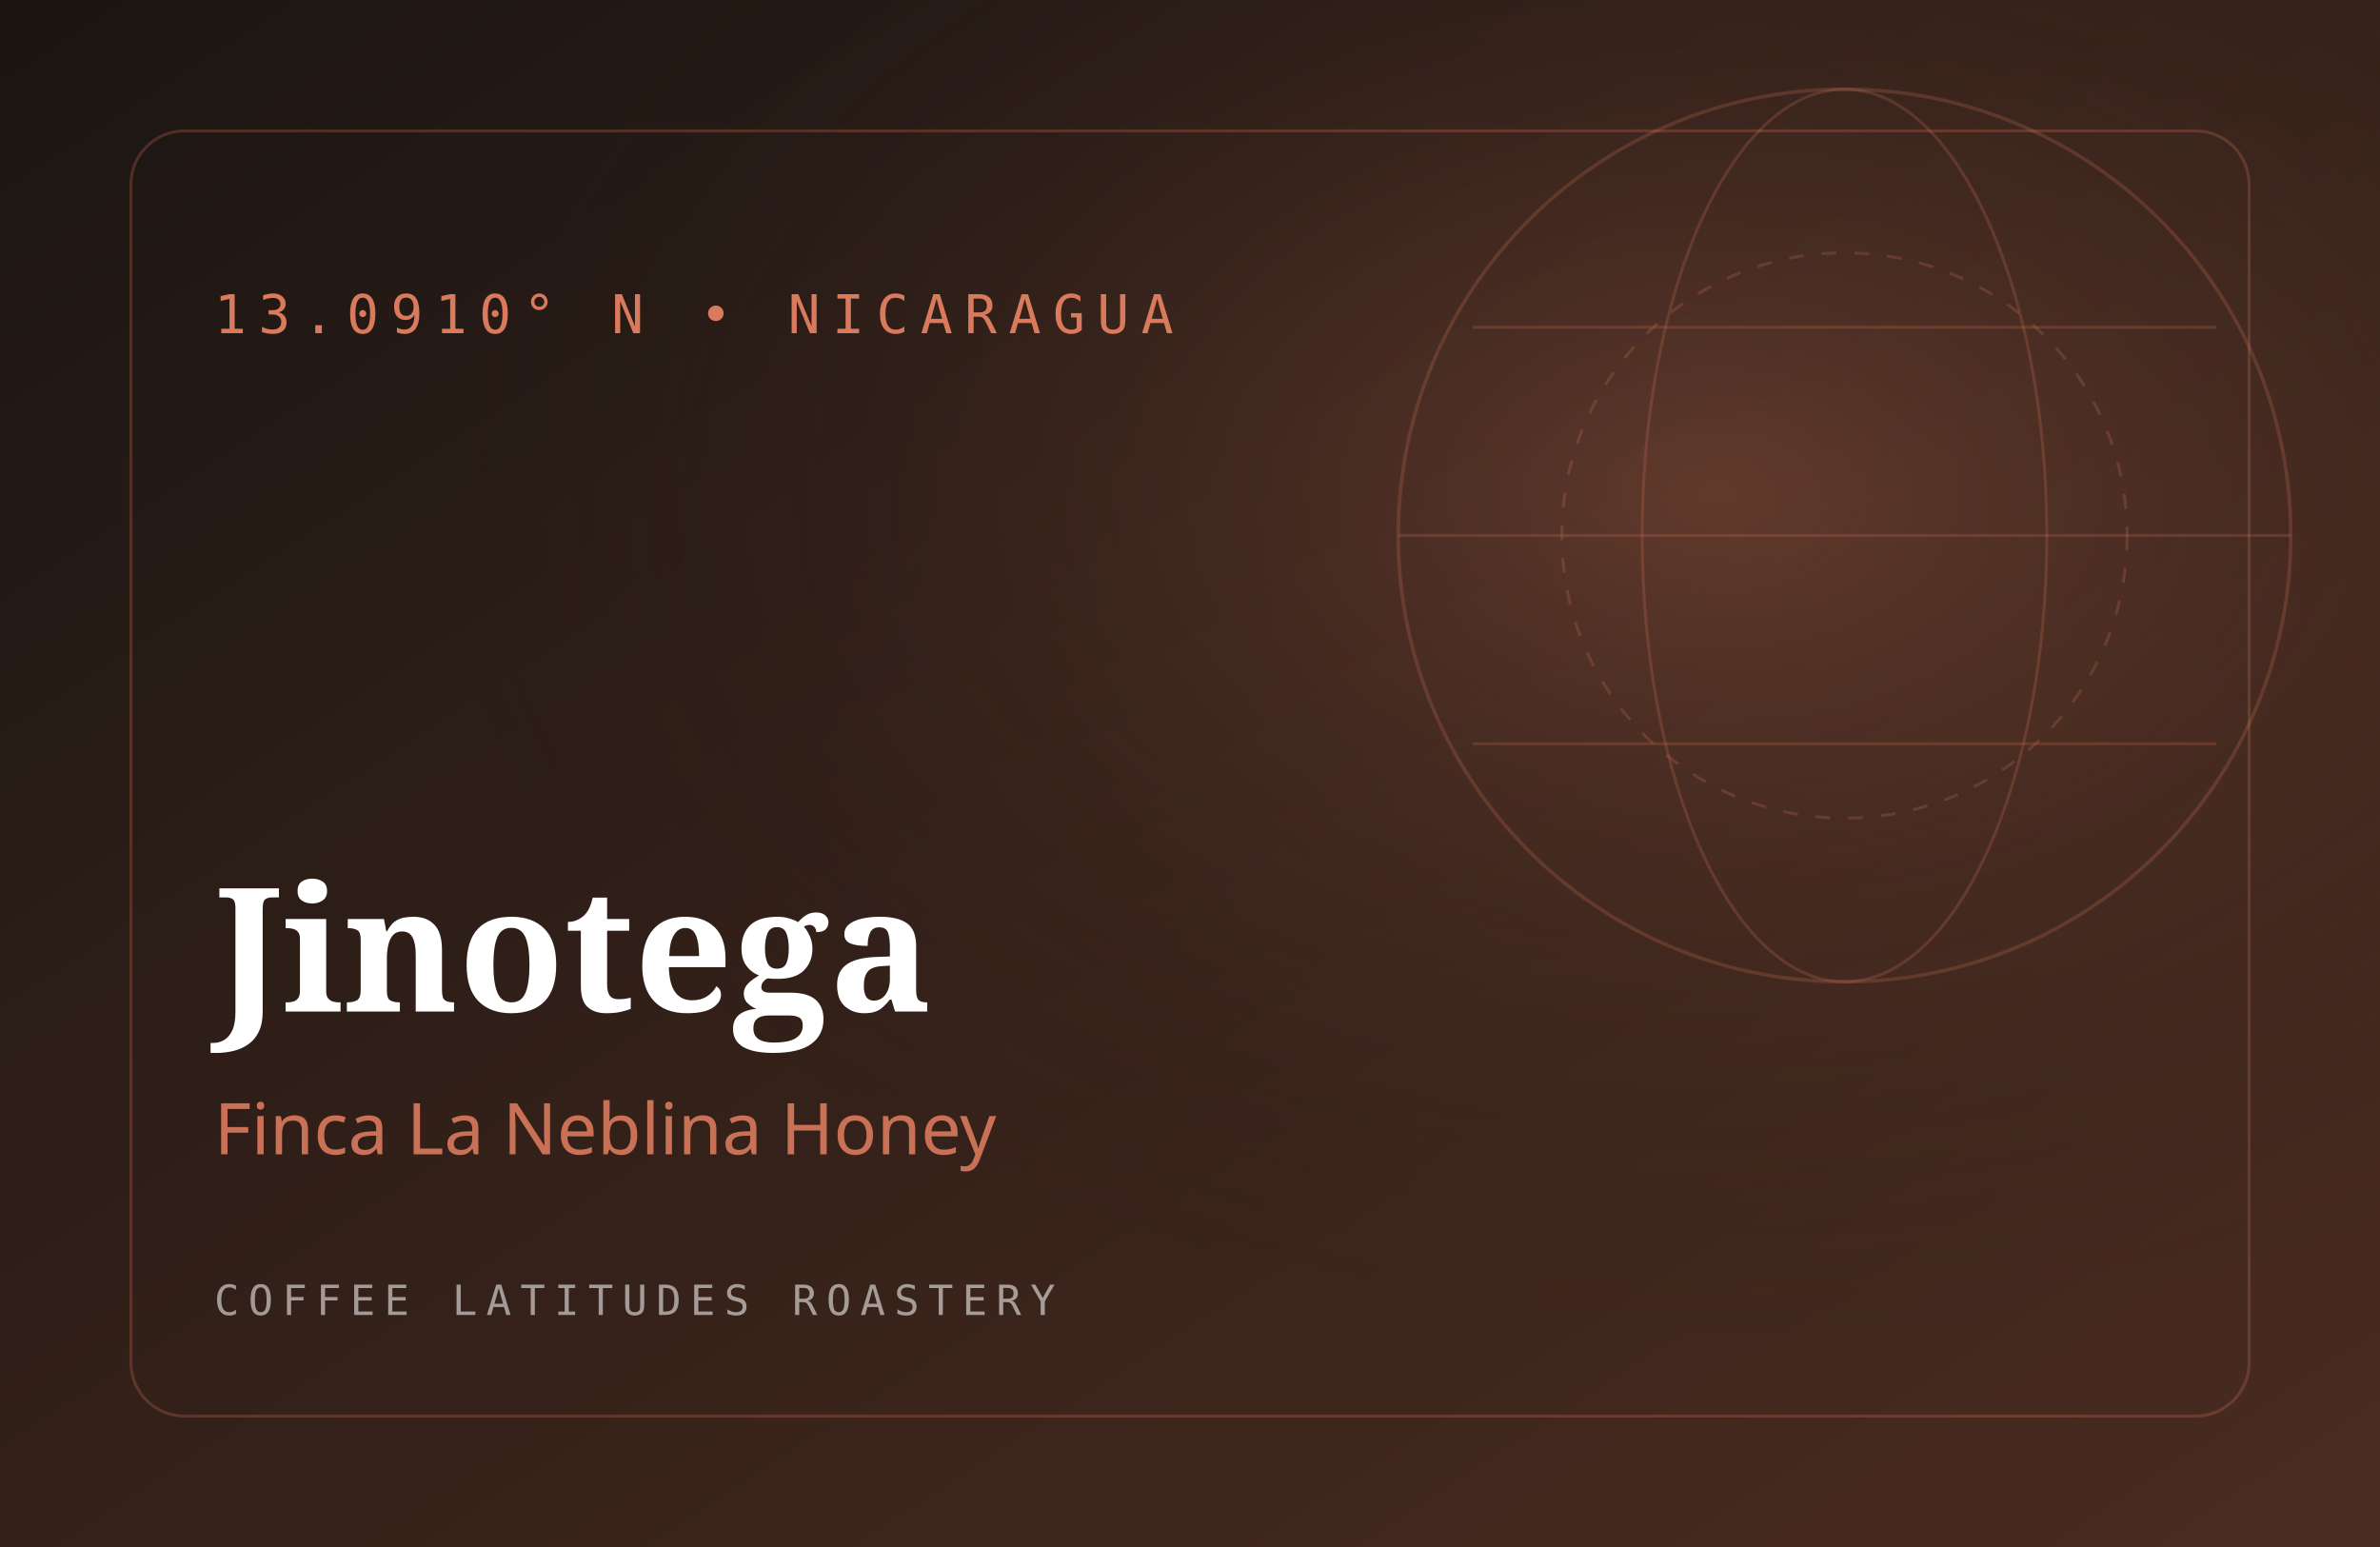
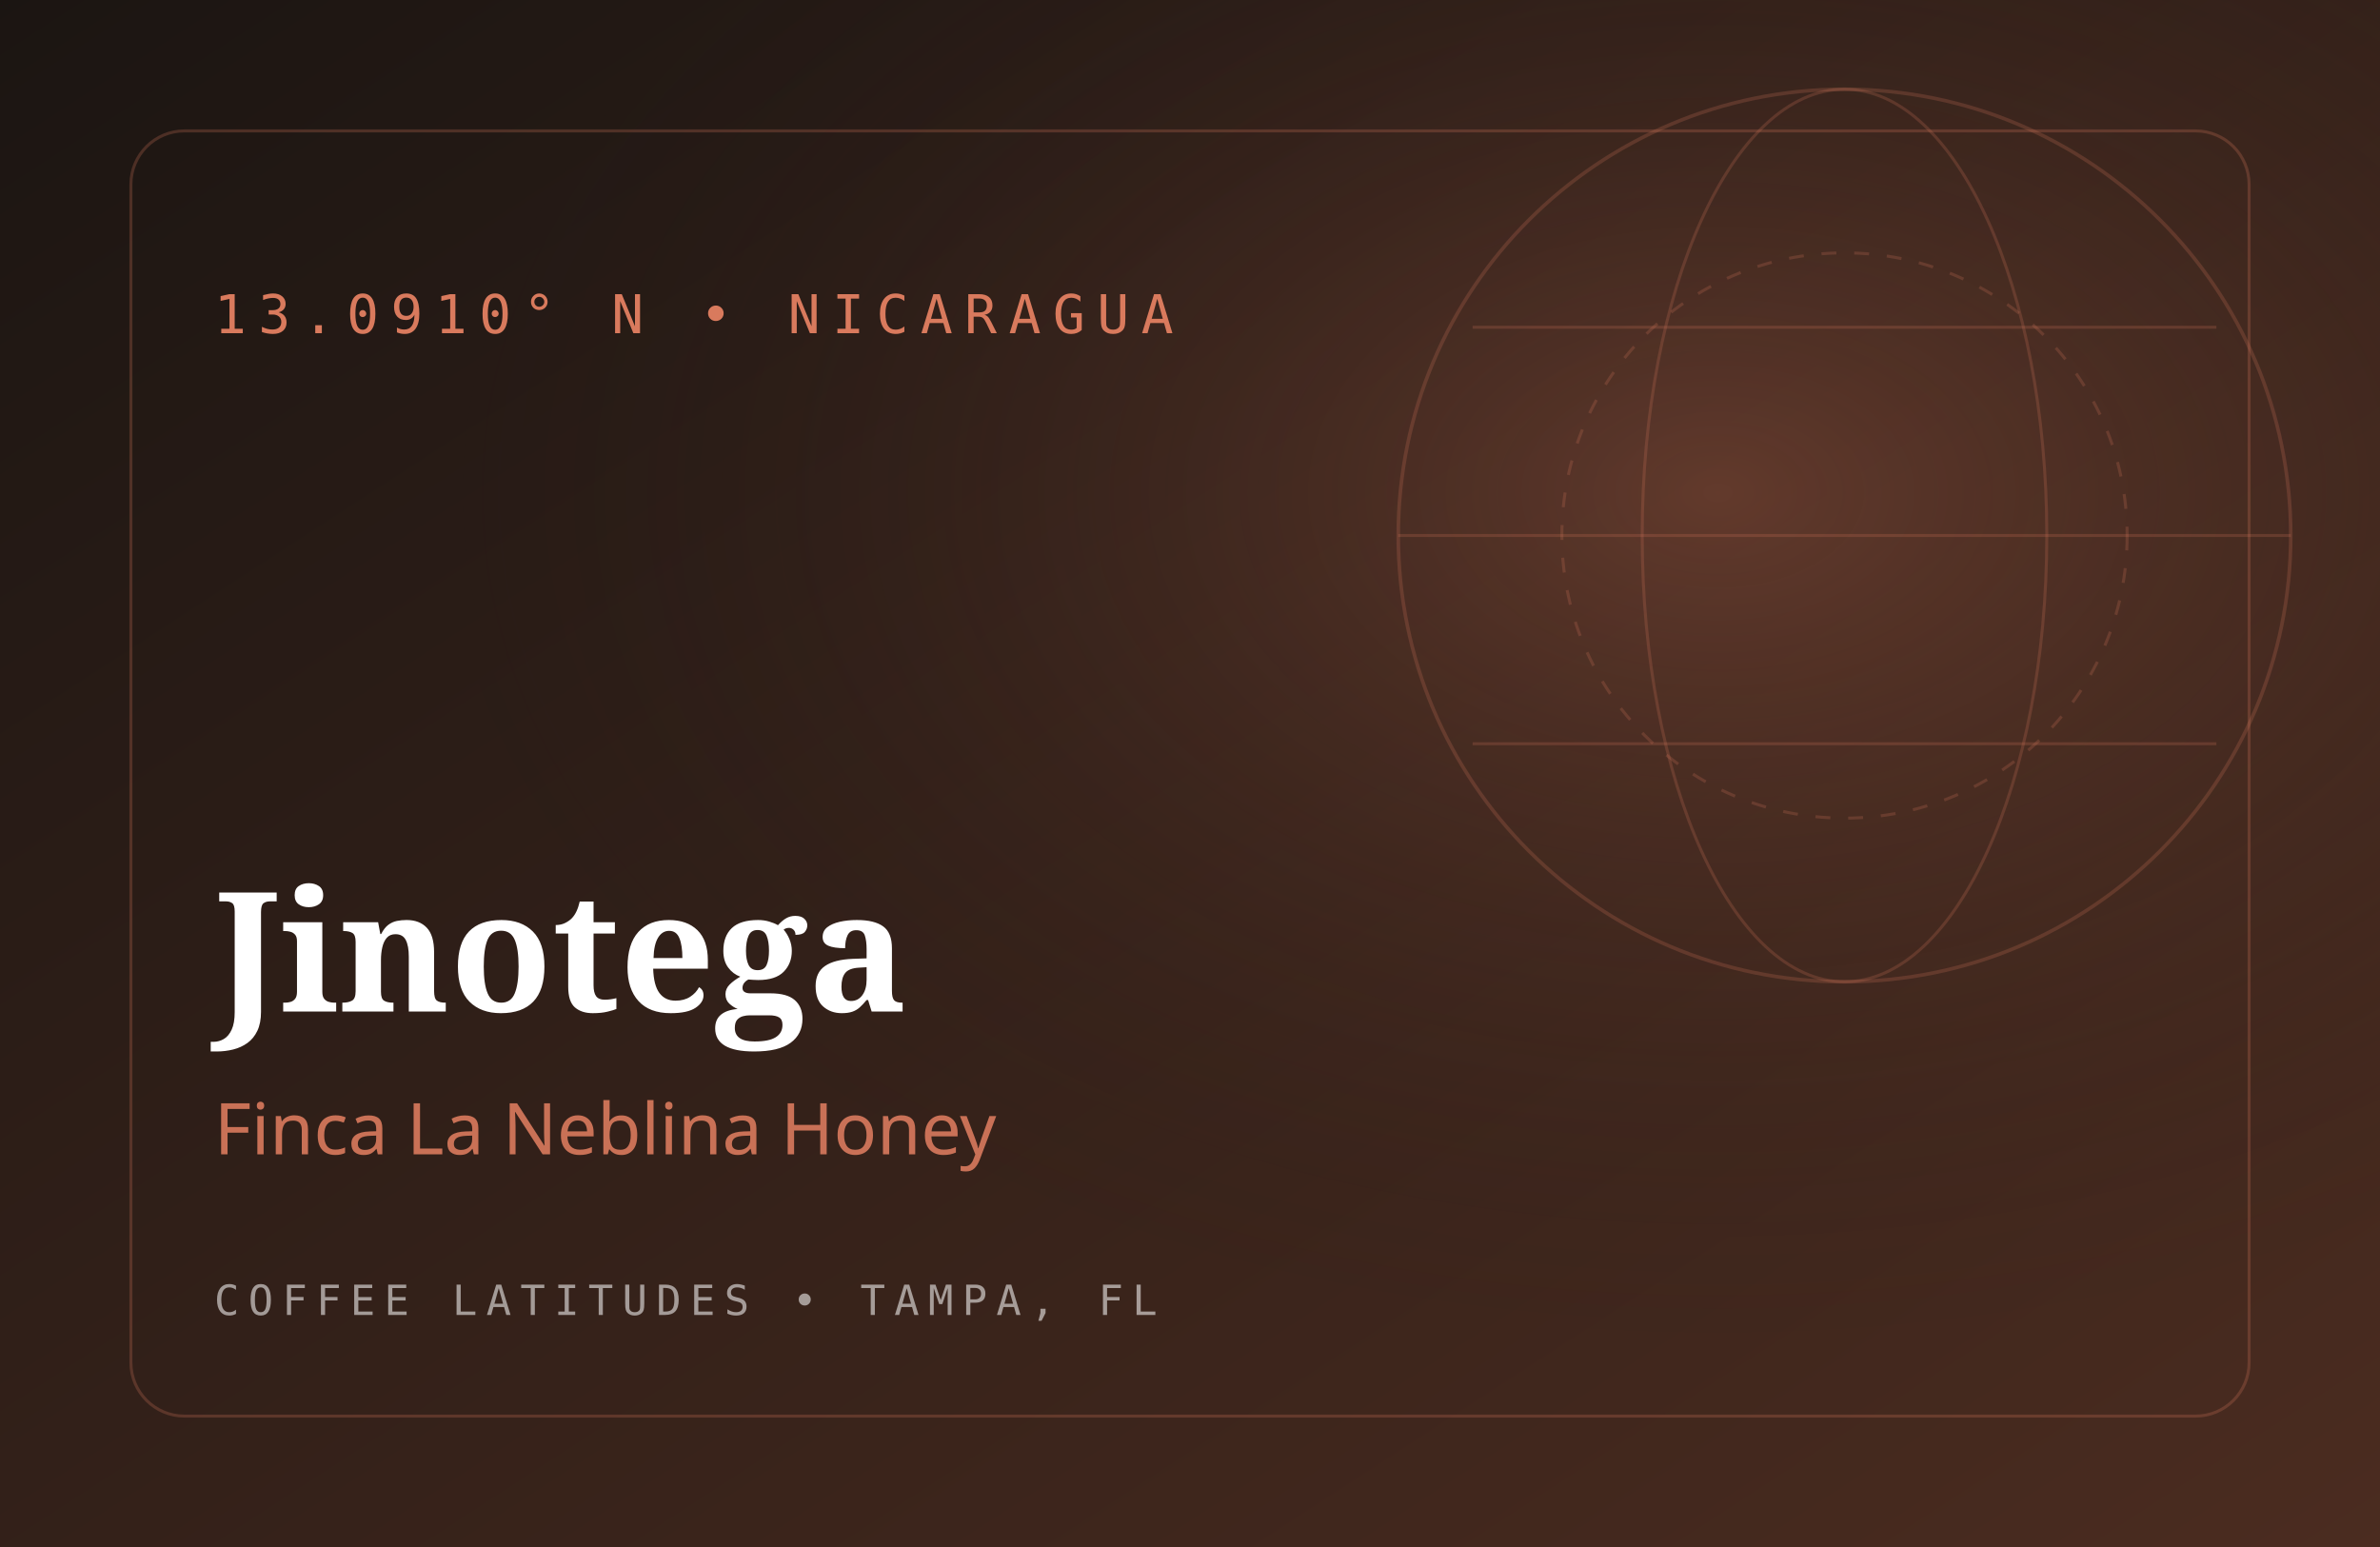
<svg xmlns="http://www.w3.org/2000/svg" viewBox="0 0 800 520" width="800" height="520">
  <defs>
    <linearGradient id="g" x1="0" y1="0" x2="1" y2="1">
      <stop offset="0%" stop-color="#1B1512" />
      <stop offset="100%" stop-color="#4B2C20" />
    </linearGradient>
    <radialGradient id="glow" cx="72%" cy="32%" r="55%">
      <stop offset="0%" stop-color="#D97A5D" stop-opacity="0.28" />
      <stop offset="100%" stop-color="#1B1512" stop-opacity="0" />
    </radialGradient>
  </defs>
  <rect width="800" height="520" fill="url(#g)" />
  <rect width="800" height="520" fill="url(#glow)" />
  <g stroke="#D97A5D" stroke-opacity="0.22" fill="none">
    <circle cx="620" cy="180" r="150" stroke-width="1.2" />
    <circle cx="620" cy="180" r="95" stroke-width="1" stroke-dasharray="5 6" />
    <ellipse cx="620" cy="180" rx="68" ry="150" stroke-width="1" />
    <path d="M470 180 H770 M495 110 H745 M495 250 H745" stroke-width="1" />
  </g>
  <rect x="44" y="44" width="712" height="432" rx="18" fill="none" stroke="#D97A5D" stroke-opacity="0.25" stroke-width="1" />
  <text x="72" y="112" fill="#D97A5D" font-family="ui-monospace, monospace" font-size="18" letter-spacing="4">13.0910° N • NICARAGUA</text>
-   <text x="72" y="340" fill="#FFFFFF" font-family="Georgia, serif" font-size="58" font-weight="600">Jinotega</text>
+   <text x="72" y="340" fill="#FFFFFF" font-family="Georgia, serif" font-size="56" font-weight="600">Jinotega</text>
  <text x="72" y="388" fill="#D97A5D" font-family="system-ui, sans-serif" font-size="24" opacity="0.9">Finca La Neblina Honey</text>
-   <text x="72" y="442" fill="#FFFFFF" opacity="0.55" font-family="ui-monospace, monospace" font-size="14" letter-spacing="3">COFFEE LATITUDES ROASTERY</text>
+   <text x="72" y="442" fill="#FFFFFF" opacity="0.55" font-family="ui-monospace, monospace" font-size="14" letter-spacing="3">COFFEE LATITUDES • TAMPA, FL</text>
</svg>
